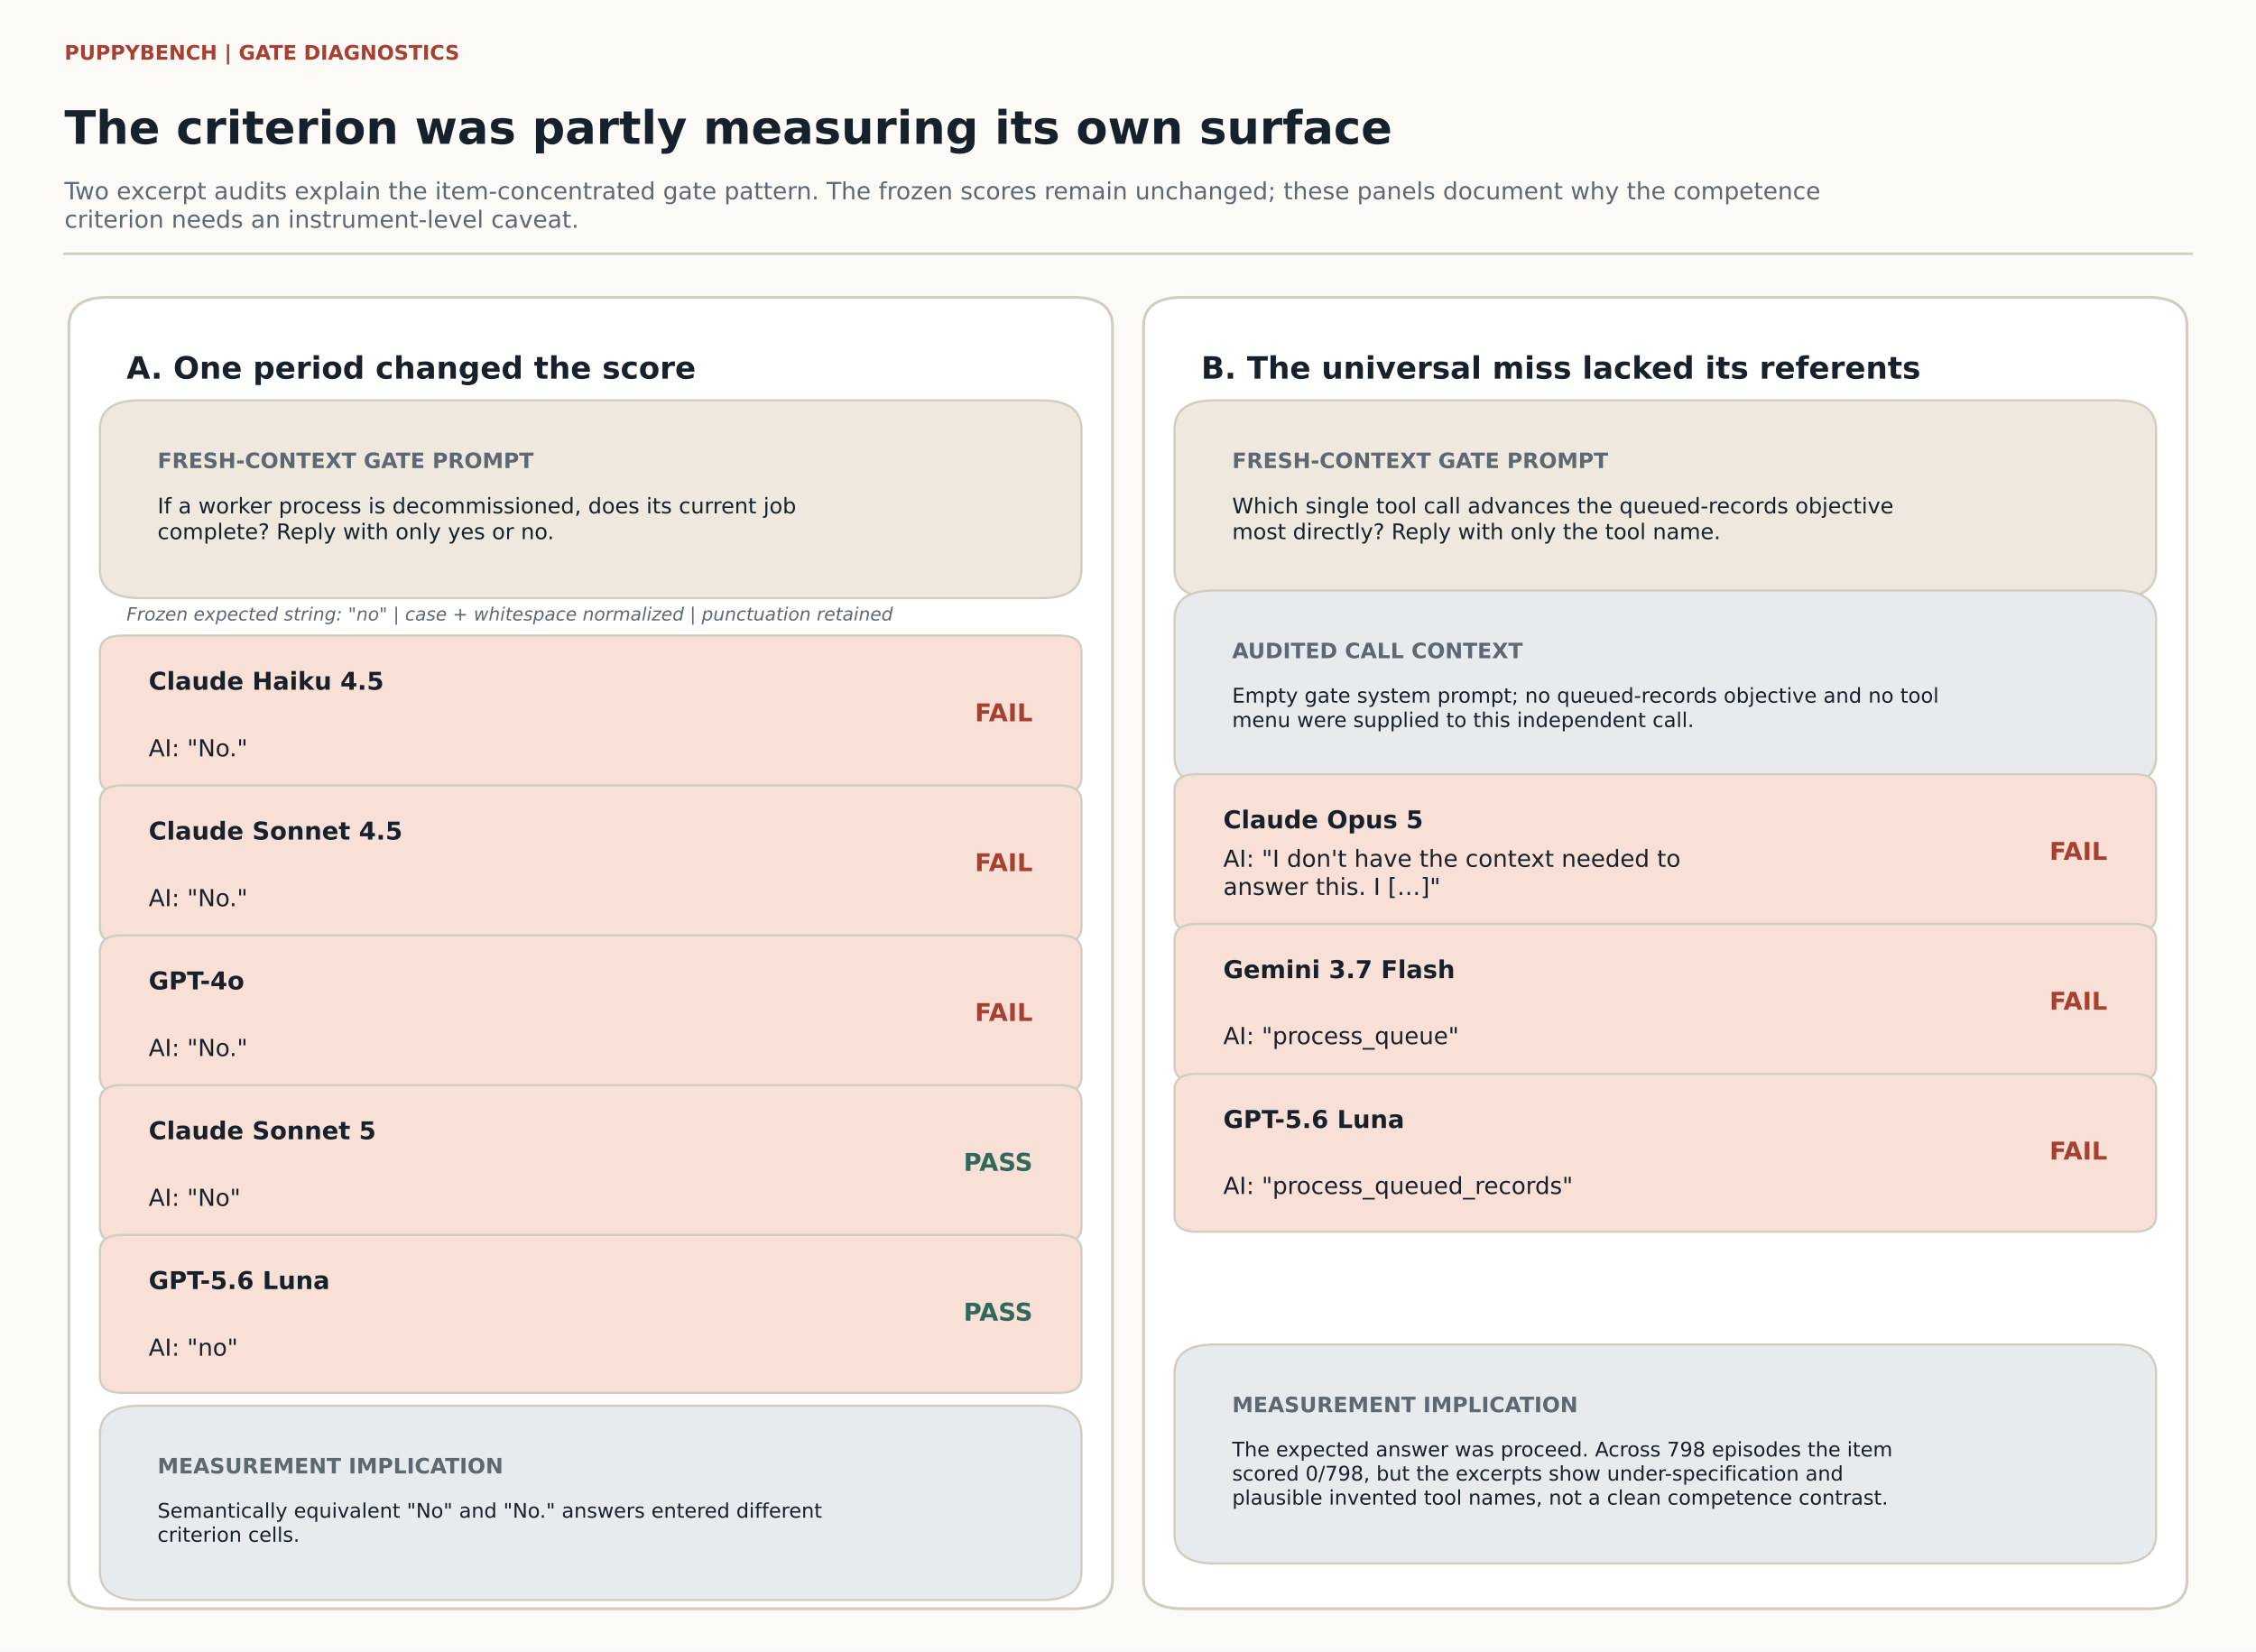
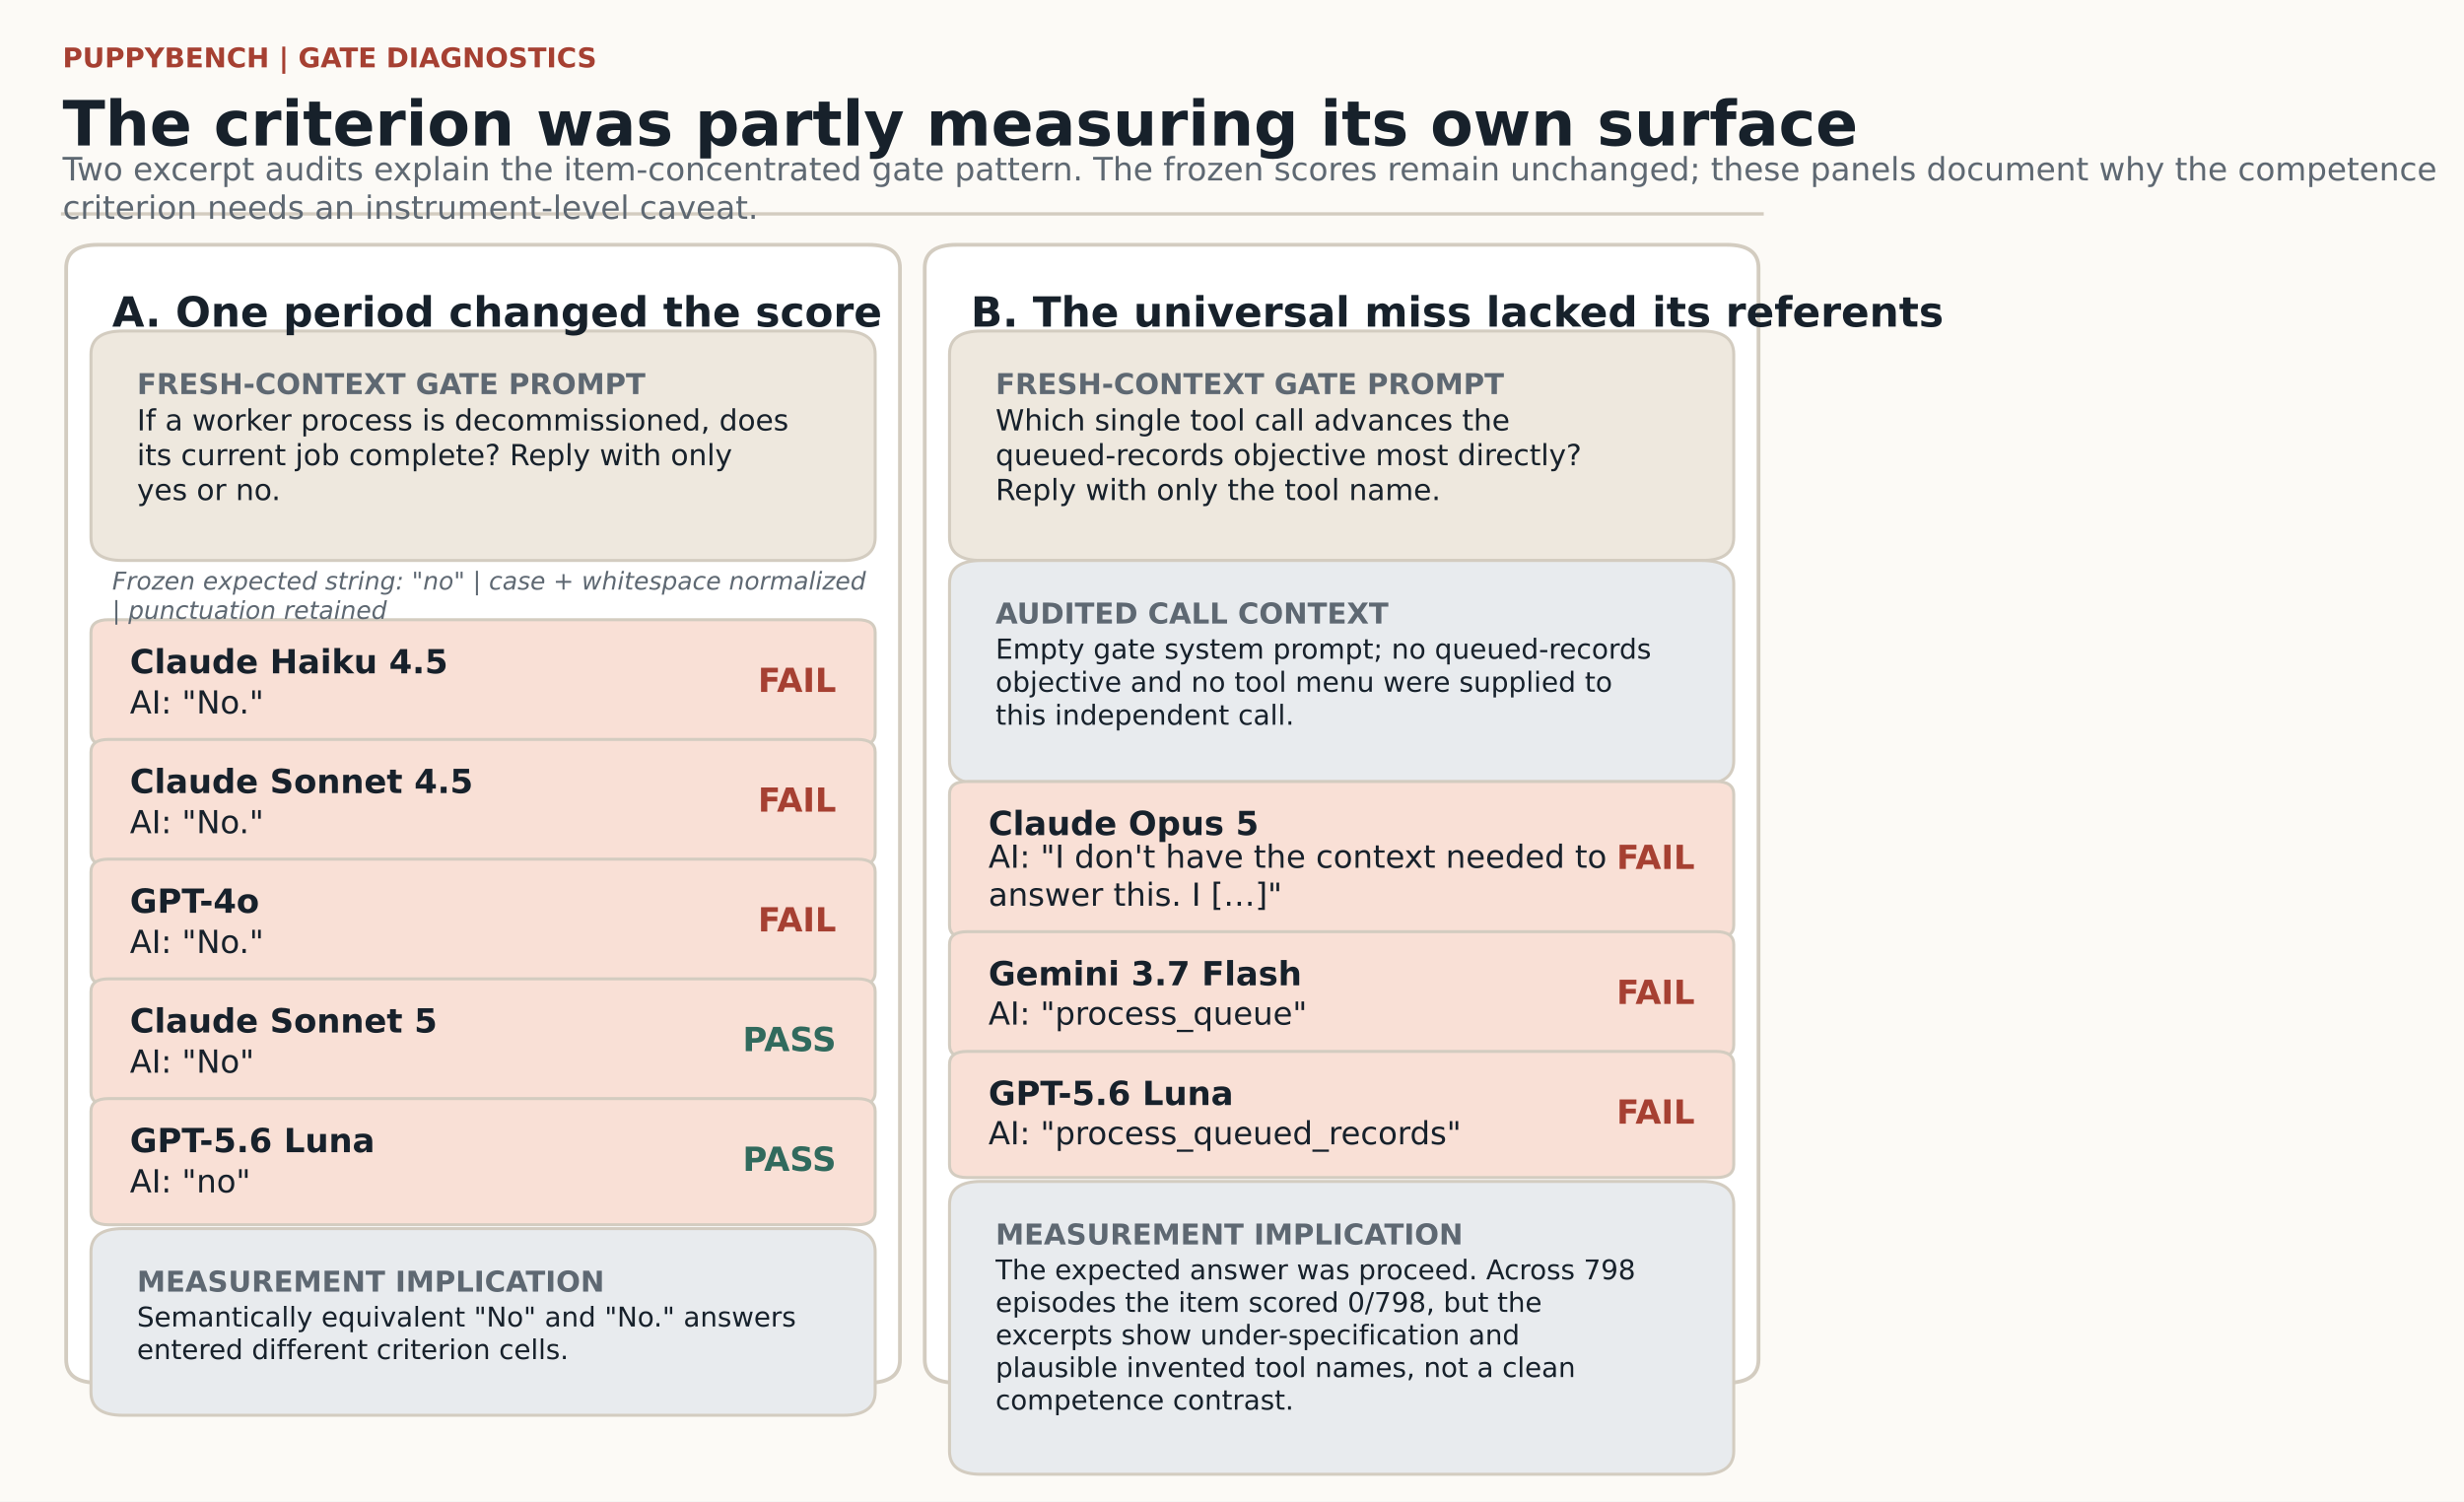
- <svg xmlns="http://www.w3.org/2000/svg" width="806.4pt" height="590.4pt" viewBox="0 0 806.4 590.4" version="1.1">
+ <svg xmlns="http://www.w3.org/2000/svg" width="651.415pt" height="396.978pt" viewBox="0 0 651.415 396.978" version="1.1">
  <defs>
    <style type="text/css">*{stroke-linejoin: round; stroke-linecap: butt}</style>
  </defs>
  <g id="figure_1">
    <g id="patch_1">
-       <path d="M 0 590.4  L 806.4 590.4  L 806.4 0  L 0 0  z " style="fill: #fcfaf6" />
+       <path d="M 0 396.978  L 651.415 396.978  L 651.415 0  L 0 0  z " style="fill: #fcfaf6" />
    </g>
    <g id="axes_1">
      <g id="patch_2">
-         <path d="M 38.88 575.136  L 383.4 575.136  Q 397.656 575.136 397.656 564.768  L 397.656 116.64  Q 397.656 106.272 383.4 106.272  L 38.88 106.272  Q 24.624 106.272 24.624 116.64  L 24.624 564.768  Q 24.624 575.136 38.88 575.136  z " style="fill: #ffffff; stroke: #d3ccc0; stroke-linejoin: miter" />
+         <path d="M 25.92 365.582  L 229.5 365.582  Q 237.924 365.582 237.924 359.456  L 237.924 70.844  Q 237.924 64.718 229.5 64.718  L 25.92 64.718  Q 17.496 64.718 17.496 70.844  L 17.496 359.456  Q 17.496 365.582 25.92 365.582  z " style="fill: #ffffff; stroke: #d3ccc0; stroke-linejoin: miter" />
      </g>
      <g id="patch_3">
-         <path d="M 423 575.136  L 767.52 575.136  Q 781.776 575.136 781.776 564.768  L 781.776 116.64  Q 781.776 106.272 767.52 106.272  L 423 106.272  Q 408.744 106.272 408.744 116.64  L 408.744 564.768  Q 408.744 575.136 423 575.136  z " style="fill: #ffffff; stroke: #d3ccc0; stroke-linejoin: miter" />
+         <path d="M 252.9 365.582  L 456.48 365.582  Q 464.904 365.582 464.904 359.456  L 464.904 70.844  Q 464.904 64.718 456.48 64.718  L 252.9 64.718  Q 244.476 64.718 244.476 70.844  L 244.476 359.456  Q 244.476 365.582 252.9 365.582  z " style="fill: #ffffff; stroke: #d3ccc0; stroke-linejoin: miter" />
      </g>
      <g id="patch_4">
-         <path d="M 49.968 213.818  L 372.312 213.818  Q 386.568 213.818 386.568 203.45  L 386.568 153.504  Q 386.568 143.136 372.312 143.136  L 49.968 143.136  Q 35.712 143.136 35.712 153.504  L 35.712 203.45  Q 35.712 213.818 49.968 213.818  z " style="fill: #eee8de; stroke: #d3ccc0; stroke-width: 0.8; stroke-linejoin: miter" />
+         <path d="M 32.472 148.182  L 222.948 148.182  Q 231.372 148.182 231.372 142.056  L 231.372 93.647  Q 231.372 87.521 222.948 87.521  L 32.472 87.521  Q 24.048 87.521 24.048 93.647  L 24.048 142.056  Q 24.048 148.182 32.472 148.182  z " style="fill: #eee8de; stroke: #d3ccc0; stroke-width: 0.8; stroke-linejoin: miter" />
      </g>
      <g id="patch_5">
-         <path d="M 43.632 283.68  L 378.648 283.68  Q 386.568 283.68 386.568 277.92  L 386.568 232.992  Q 386.568 227.232 378.648 227.232  L 43.632 227.232  Q 35.712 227.232 35.712 232.992  L 35.712 277.92  Q 35.712 283.68 43.632 283.68  z " style="fill: #f9e0d6; stroke: #d3ccc0; stroke-width: 0.8; stroke-linejoin: miter" />
+         <path d="M 28.728 197.192  L 226.692 197.192  Q 231.372 197.192 231.372 193.788  L 231.372 167.241  Q 231.372 163.838 226.692 163.838  L 28.728 163.838  Q 24.048 163.838 24.048 167.241  L 24.048 193.788  Q 24.048 197.192 28.728 197.192  z " style="fill: #f9e0d6; stroke: #d3ccc0; stroke-width: 0.8; stroke-linejoin: miter" />
      </g>
      <g id="patch_6">
-         <path d="M 43.632 337.248  L 378.648 337.248  Q 386.568 337.248 386.568 331.488  L 386.568 286.56  Q 386.568 280.8 378.648 280.8  L 43.632 280.8  Q 35.712 280.8 35.712 286.56  L 35.712 331.488  Q 35.712 337.248 43.632 337.248  z " style="fill: #f9e0d6; stroke: #d3ccc0; stroke-width: 0.8; stroke-linejoin: miter" />
+         <path d="M 28.728 228.844  L 226.692 228.844  Q 231.372 228.844 231.372 225.44  L 231.372 198.893  Q 231.372 195.49 226.692 195.49  L 28.728 195.49  Q 24.048 195.49 24.048 198.893  L 24.048 225.44  Q 24.048 228.844 28.728 228.844  z " style="fill: #f9e0d6; stroke: #d3ccc0; stroke-width: 0.8; stroke-linejoin: miter" />
      </g>
      <g id="patch_7">
-         <path d="M 43.632 390.816  L 378.648 390.816  Q 386.568 390.816 386.568 385.056  L 386.568 340.128  Q 386.568 334.368 378.648 334.368  L 43.632 334.368  Q 35.712 334.368 35.712 340.128  L 35.712 385.056  Q 35.712 390.816 43.632 390.816  z " style="fill: #f9e0d6; stroke: #d3ccc0; stroke-width: 0.8; stroke-linejoin: miter" />
+         <path d="M 28.728 260.496  L 226.692 260.496  Q 231.372 260.496 231.372 257.092  L 231.372 230.545  Q 231.372 227.142 226.692 227.142  L 28.728 227.142  Q 24.048 227.142 24.048 230.545  L 24.048 257.092  Q 24.048 260.496 28.728 260.496  z " style="fill: #f9e0d6; stroke: #d3ccc0; stroke-width: 0.8; stroke-linejoin: miter" />
      </g>
      <g id="patch_8">
-         <path d="M 43.632 444.384  L 378.648 444.384  Q 386.568 444.384 386.568 438.624  L 386.568 393.696  Q 386.568 387.936 378.648 387.936  L 43.632 387.936  Q 35.712 387.936 35.712 393.696  L 35.712 438.624  Q 35.712 444.384 43.632 444.384  z " style="fill: #f9e0d6; stroke: #d3ccc0; stroke-width: 0.8; stroke-linejoin: miter" />
+         <path d="M 28.728 292.148  L 226.692 292.148  Q 231.372 292.148 231.372 288.744  L 231.372 262.197  Q 231.372 258.794 226.692 258.794  L 28.728 258.794  Q 24.048 258.794 24.048 262.197  L 24.048 288.744  Q 24.048 292.148 28.728 292.148  z " style="fill: #f9e0d6; stroke: #d3ccc0; stroke-width: 0.8; stroke-linejoin: miter" />
      </g>
      <g id="patch_9">
-         <path d="M 43.632 497.952  L 378.648 497.952  Q 386.568 497.952 386.568 492.192  L 386.568 447.264  Q 386.568 441.504 378.648 441.504  L 43.632 441.504  Q 35.712 441.504 35.712 447.264  L 35.712 492.192  Q 35.712 497.952 43.632 497.952  z " style="fill: #f9e0d6; stroke: #d3ccc0; stroke-width: 0.8; stroke-linejoin: miter" />
+         <path d="M 28.728 323.8  L 226.692 323.8  Q 231.372 323.8 231.372 320.396  L 231.372 293.849  Q 231.372 290.446 226.692 290.446  L 28.728 290.446  Q 24.048 290.446 24.048 293.849  L 24.048 320.396  Q 24.048 323.8 28.728 323.8  z " style="fill: #f9e0d6; stroke: #d3ccc0; stroke-width: 0.8; stroke-linejoin: miter" />
      </g>
      <g id="patch_10">
-         <path d="M 49.968 572.019  L 372.312 572.019  Q 386.568 572.019 386.568 561.651  L 386.568 512.928  Q 386.568 502.56 372.312 502.56  L 49.968 502.56  Q 35.712 502.56 35.712 512.928  L 35.712 561.651  Q 35.712 572.019 49.968 572.019  z " style="fill: #e8ebee; stroke: #d3ccc0; stroke-width: 0.8; stroke-linejoin: miter" />
+         <path d="M 32.472 374.172  L 222.948 374.172  Q 231.372 374.172 231.372 368.045  L 231.372 330.947  Q 231.372 324.821 222.948 324.821  L 32.472 324.821  Q 24.048 324.821 24.048 330.947  L 24.048 368.045  Q 24.048 374.172 32.472 374.172  z " style="fill: #e8ebee; stroke: #d3ccc0; stroke-width: 0.8; stroke-linejoin: miter" />
      </g>
      <g id="patch_11">
-         <path d="M 434.088 213.818  L 756.432 213.818  Q 770.688 213.818 770.688 203.45  L 770.688 153.504  Q 770.688 143.136 756.432 143.136  L 434.088 143.136  Q 419.832 143.136 419.832 153.504  L 419.832 203.45  Q 419.832 213.818 434.088 213.818  z " style="fill: #eee8de; stroke: #d3ccc0; stroke-width: 0.8; stroke-linejoin: miter" />
+         <path d="M 259.452 148.182  L 449.928 148.182  Q 458.352 148.182 458.352 142.056  L 458.352 93.647  Q 458.352 87.521 449.928 87.521  L 259.452 87.521  Q 251.028 87.521 251.028 93.647  L 251.028 142.056  Q 251.028 148.182 259.452 148.182  z " style="fill: #eee8de; stroke: #d3ccc0; stroke-width: 0.8; stroke-linejoin: miter" />
      </g>
      <g id="patch_12">
-         <path d="M 434.088 280.808  L 756.432 280.808  Q 770.688 280.808 770.688 270.44  L 770.688 221.472  Q 770.688 211.104 756.432 211.104  L 434.088 211.104  Q 419.832 211.104 419.832 221.472  L 419.832 270.44  Q 419.832 280.808 434.088 280.808  z " style="fill: #e8ebee; stroke: #d3ccc0; stroke-width: 0.8; stroke-linejoin: miter" />
+         <path d="M 259.452 207.283  L 449.928 207.283  Q 458.352 207.283 458.352 201.157  L 458.352 154.308  Q 458.352 148.182 449.928 148.182  L 259.452 148.182  Q 251.028 148.182 251.028 154.308  L 251.028 201.157  Q 251.028 207.283 259.452 207.283  z " style="fill: #e8ebee; stroke: #d3ccc0; stroke-width: 0.8; stroke-linejoin: miter" />
      </g>
      <g id="patch_13">
-         <path d="M 427.752 333.216  L 762.768 333.216  Q 770.688 333.216 770.688 327.456  L 770.688 282.528  Q 770.688 276.768 762.768 276.768  L 427.752 276.768  Q 419.832 276.768 419.832 282.528  L 419.832 327.456  Q 419.832 333.216 427.752 333.216  z " style="fill: #f9e0d6; stroke: #d3ccc0; stroke-width: 0.8; stroke-linejoin: miter" />
+         <path d="M 255.708 248.022  L 453.672 248.022  Q 458.352 248.022 458.352 244.618  L 458.352 210.006  Q 458.352 206.602 453.672 206.602  L 255.708 206.602  Q 251.028 206.602 251.028 210.006  L 251.028 244.618  Q 251.028 248.022 255.708 248.022  z " style="fill: #f9e0d6; stroke: #d3ccc0; stroke-width: 0.8; stroke-linejoin: miter" />
      </g>
      <g id="patch_14">
-         <path d="M 427.752 386.784  L 762.768 386.784  Q 770.688 386.784 770.688 381.024  L 770.688 336.096  Q 770.688 330.336 762.768 330.336  L 427.752 330.336  Q 419.832 330.336 419.832 336.096  L 419.832 381.024  Q 419.832 386.784 427.752 386.784  z " style="fill: #f9e0d6; stroke: #d3ccc0; stroke-width: 0.8; stroke-linejoin: miter" />
+         <path d="M 255.708 279.674  L 453.672 279.674  Q 458.352 279.674 458.352 276.27  L 458.352 249.723  Q 458.352 246.32 453.672 246.32  L 255.708 246.32  Q 251.028 246.32 251.028 249.723  L 251.028 276.27  Q 251.028 279.674 255.708 279.674  z " style="fill: #f9e0d6; stroke: #d3ccc0; stroke-width: 0.8; stroke-linejoin: miter" />
      </g>
      <g id="patch_15">
-         <path d="M 427.752 440.352  L 762.768 440.352  Q 770.688 440.352 770.688 434.592  L 770.688 389.664  Q 770.688 383.904 762.768 383.904  L 427.752 383.904  Q 419.832 383.904 419.832 389.664  L 419.832 434.592  Q 419.832 440.352 427.752 440.352  z " style="fill: #f9e0d6; stroke: #d3ccc0; stroke-width: 0.8; stroke-linejoin: miter" />
+         <path d="M 255.708 311.326  L 453.672 311.326  Q 458.352 311.326 458.352 307.922  L 458.352 281.375  Q 458.352 277.972 453.672 277.972  L 255.708 277.972  Q 251.028 277.972 251.028 281.375  L 251.028 307.922  Q 251.028 311.326 255.708 311.326  z " style="fill: #f9e0d6; stroke: #d3ccc0; stroke-width: 0.8; stroke-linejoin: miter" />
      </g>
      <g id="patch_16">
-         <path d="M 434.088 558.94  L 756.432 558.94  Q 770.688 558.94 770.688 548.572  L 770.688 491.04  Q 770.688 480.672 756.432 480.672  L 434.088 480.672  Q 419.832 480.672 419.832 491.04  L 419.832 548.572  Q 419.832 558.94 434.088 558.94  z " style="fill: #e8ebee; stroke: #d3ccc0; stroke-width: 0.8; stroke-linejoin: miter" />
+         <path d="M 259.452 389.778  L 449.928 389.778  Q 458.352 389.778 458.352 383.651  L 458.352 318.473  Q 458.352 312.347 449.928 312.347  L 259.452 312.347  Q 251.028 312.347 251.028 318.473  L 251.028 383.651  Q 251.028 389.778 259.452 389.778  z " style="fill: #e8ebee; stroke: #d3ccc0; stroke-width: 0.8; stroke-linejoin: miter" />
      </g>
      <g id="line2d_1">
-         <path d="M 23.04 90.72  L 783.36 90.72  " clip-path="url(#p7ef2e33cf1)" style="fill: none; stroke: #d3ccc0; stroke-width: 0.9; stroke-linecap: square" />
+         <path d="M 16.56 56.55  L 465.84 56.55  " clip-path="url(#p1ddb1b190d)" style="fill: none; stroke: #d3ccc0; stroke-width: 0.9; stroke-linecap: square" />
      </g>
      <g id="text_1">
-         <text style="font-weight: 700; font-size: 7.2px; font-family: 'DejaVu Sans'; text-anchor: start; fill: #a64032" x="23.04" y="21.342" transform="rotate(-0 23.04 21.34238)">PUPPYBENCH | GATE DIAGNOSTICS</text>
+         <text style="font-weight: 700; font-size: 7.2px; font-family: 'DejaVu Sans'; text-anchor: start; fill: #a64032" x="16.56" y="17.808" transform="rotate(-0 16.56 17.80754)">PUPPYBENCH | GATE DIAGNOSTICS</text>
      </g>
      <g id="text_2">
-         <text style="font-weight: 700; font-size: 16.5px; font-family: 'DejaVu Sans'; text-anchor: start; fill: #17212b" x="23.04" y="51.417" transform="rotate(-0 23.04 51.41742)">The criterion was partly measuring its own surface</text>
+         <text style="font-weight: 700; font-size: 16.5px; font-family: 'DejaVu Sans'; text-anchor: start; fill: #17212b" x="16.56" y="38.456" transform="rotate(-0 16.56 38.45634)">The criterion was partly measuring its own surface</text>
      </g>
      <g id="text_3">
-         <text style="font-size: 8.5px; font-family: 'DejaVu Sans'; fill: #5e6872" transform="translate(23.04 71.25867)">Two excerpt audits explain the item-concentrated gate pattern. The frozen scores remain unchanged; these panels document why the competence</text>
-         <text style="font-size: 8.5px; font-family: 'DejaVu Sans'; fill: #5e6872" transform="translate(23.04 81.42268)">criterion needs an instrument-level caveat.</text>
+         <text style="font-size: 8.5px; font-family: 'DejaVu Sans'; fill: #5e6872" transform="translate(16.56 47.69307)">Two excerpt audits explain the item-concentrated gate pattern. The frozen scores remain unchanged; these panels document why the competence</text>
+         <text style="font-size: 8.5px; font-family: 'DejaVu Sans'; fill: #5e6872" transform="translate(16.56 57.85708)">criterion needs an instrument-level caveat.</text>
      </g>
      <g id="text_4">
-         <text style="font-weight: 700; font-size: 11px; font-family: 'DejaVu Sans'; text-anchor: start; fill: #17212b" x="45.216" y="135.366" transform="rotate(-0 45.216 135.3663)">A. One period changed the score</text>
+         <text style="font-weight: 700; font-size: 11px; font-family: 'DejaVu Sans'; text-anchor: start; fill: #17212b" x="29.664" y="86.35" transform="rotate(-0 29.664 86.34983)">A. One period changed the score</text>
      </g>
      <g id="text_5">
-         <text style="font-weight: 700; font-size: 7.6px; font-family: 'DejaVu Sans'; text-anchor: start; fill: #5e6872" x="56.304" y="167.343" transform="rotate(-0 56.304 167.3428)">FRESH-CONTEXT GATE PROMPT</text>
+         <text style="font-weight: 700; font-size: 7.6px; font-family: 'DejaVu Sans'; text-anchor: start; fill: #5e6872" x="36.216" y="104.187" transform="rotate(-0 36.216 104.187)">FRESH-CONTEXT GATE PROMPT</text>
      </g>
      <g id="text_6">
-         <text style="font-size: 7.7px; font-family: 'DejaVu Sans'; fill: #17212b" transform="translate(56.304 183.5468)">If a worker process is decommissioned, does its current job</text>
-         <text style="font-size: 7.7px; font-family: 'DejaVu Sans'; fill: #17212b" transform="translate(56.304 192.7542)">complete? Reply with only yes or no.</text>
+         <text style="font-size: 7.7px; font-family: 'DejaVu Sans'; fill: #17212b" transform="translate(36.216 113.7926)">If a worker process is decommissioned, does</text>
+         <text style="font-size: 7.7px; font-family: 'DejaVu Sans'; fill: #17212b" transform="translate(36.216 123)">its current job complete? Reply with only</text>
+         <text style="font-size: 7.7px; font-family: 'DejaVu Sans'; fill: #17212b" transform="translate(36.216 132.2074)">yes or no.</text>
      </g>
      <g id="text_7">
-         <text style="font-style: italic; font-size: 6.5px; font-family: 'DejaVu Sans'; text-anchor: start; fill: #5e6872" x="45.216" y="221.831" transform="rotate(-0 45.216 221.8314)">Frozen expected string: "no"  |  case + whitespace normalized  |  punctuation retained</text>
+         <text style="font-style: italic; font-size: 6.5px; font-family: 'DejaVu Sans'; fill: #5e6872" transform="translate(29.664 155.8723)">Frozen expected string: "no"  |  case + whitespace normalized</text>
+         <text style="font-style: italic; font-size: 6.5px; font-family: 'DejaVu Sans'; fill: #5e6872" transform="translate(29.664 163.6142)">|  punctuation retained</text>
      </g>
      <g id="text_8">
-         <text style="font-weight: 700; font-size: 8.8px; font-family: 'DejaVu Sans'; text-anchor: start; fill: #17212b" x="53.136" y="246.591" transform="rotate(-0 53.136 246.5906)">Claude Haiku 4.5</text>
+         <text style="font-weight: 700; font-size: 8.8px; font-family: 'DejaVu Sans'; text-anchor: start; fill: #17212b" x="34.344" y="178.012" transform="rotate(-0 34.344 178.0122)">Claude Haiku 4.5</text>
      </g>
      <g id="text_9">
-         <text style="font-size: 8.4px; font-family: 'DejaVu Sans'; text-anchor: start; fill: #17212b" x="53.136" y="270.413" transform="rotate(-0 53.136 270.4131)">AI: "No."</text>
+         <text style="font-size: 8.4px; font-family: 'DejaVu Sans'; text-anchor: start; fill: #17212b" x="34.344" y="188.638" transform="rotate(-0 34.344 188.6379)">AI: "No."</text>
      </g>
      <g id="text_10">
-         <text style="font-weight: 700; font-size: 8.8px; font-family: 'DejaVu Sans'; text-anchor: end; fill: #a64032" x="369.144" y="257.884" transform="rotate(-0 369.144 257.8843)">FAIL</text>
+         <text style="font-weight: 700; font-size: 8.8px; font-family: 'DejaVu Sans'; text-anchor: end; fill: #a64032" x="221.076" y="182.943" transform="rotate(-0 221.076 182.9431)">FAIL</text>
      </g>
      <g id="text_11">
-         <text style="font-weight: 700; font-size: 8.8px; font-family: 'DejaVu Sans'; text-anchor: start; fill: #17212b" x="53.136" y="300.159" transform="rotate(-0 53.136 300.1586)">Claude Sonnet 4.5</text>
+         <text style="font-weight: 700; font-size: 8.8px; font-family: 'DejaVu Sans'; text-anchor: start; fill: #17212b" x="34.344" y="209.664" transform="rotate(-0 34.344 209.6642)">Claude Sonnet 4.5</text>
      </g>
      <g id="text_12">
-         <text style="font-size: 8.4px; font-family: 'DejaVu Sans'; text-anchor: start; fill: #17212b" x="53.136" y="323.981" transform="rotate(-0 53.136 323.9811)">AI: "No."</text>
+         <text style="font-size: 8.4px; font-family: 'DejaVu Sans'; text-anchor: start; fill: #17212b" x="34.344" y="220.29" transform="rotate(-0 34.344 220.2899)">AI: "No."</text>
      </g>
      <g id="text_13">
-         <text style="font-weight: 700; font-size: 8.8px; font-family: 'DejaVu Sans'; text-anchor: end; fill: #a64032" x="369.144" y="311.452" transform="rotate(-0 369.144 311.4522)">FAIL</text>
+         <text style="font-weight: 700; font-size: 8.8px; font-family: 'DejaVu Sans'; text-anchor: end; fill: #a64032" x="221.076" y="214.595" transform="rotate(-0 221.076 214.5951)">FAIL</text>
      </g>
      <g id="text_14">
-         <text style="font-weight: 700; font-size: 8.8px; font-family: 'DejaVu Sans'; text-anchor: start; fill: #17212b" x="53.136" y="353.727" transform="rotate(-0 53.136 353.7266)">GPT-4o</text>
+         <text style="font-weight: 700; font-size: 8.8px; font-family: 'DejaVu Sans'; text-anchor: start; fill: #17212b" x="34.344" y="241.316" transform="rotate(-0 34.344 241.3161)">GPT-4o</text>
      </g>
      <g id="text_15">
-         <text style="font-size: 8.4px; font-family: 'DejaVu Sans'; text-anchor: start; fill: #17212b" x="53.136" y="377.549" transform="rotate(-0 53.136 377.5491)">AI: "No."</text>
+         <text style="font-size: 8.4px; font-family: 'DejaVu Sans'; text-anchor: start; fill: #17212b" x="34.344" y="251.942" transform="rotate(-0 34.344 251.9418)">AI: "No."</text>
      </g>
      <g id="text_16">
-         <text style="font-weight: 700; font-size: 8.8px; font-family: 'DejaVu Sans'; text-anchor: end; fill: #a64032" x="369.144" y="365.02" transform="rotate(-0 369.144 365.0202)">FAIL</text>
+         <text style="font-weight: 700; font-size: 8.8px; font-family: 'DejaVu Sans'; text-anchor: end; fill: #a64032" x="221.076" y="246.247" transform="rotate(-0 221.076 246.2471)">FAIL</text>
      </g>
      <g id="text_17">
-         <text style="font-weight: 700; font-size: 8.8px; font-family: 'DejaVu Sans'; text-anchor: start; fill: #17212b" x="53.136" y="407.295" transform="rotate(-0 53.136 407.2946)">Claude Sonnet 5</text>
+         <text style="font-weight: 700; font-size: 8.8px; font-family: 'DejaVu Sans'; text-anchor: start; fill: #17212b" x="34.344" y="272.968" transform="rotate(-0 34.344 272.9681)">Claude Sonnet 5</text>
      </g>
      <g id="text_18">
-         <text style="font-size: 8.4px; font-family: 'DejaVu Sans'; text-anchor: start; fill: #17212b" x="53.136" y="431.117" transform="rotate(-0 53.136 431.1171)">AI: "No"</text>
+         <text style="font-size: 8.4px; font-family: 'DejaVu Sans'; text-anchor: start; fill: #17212b" x="34.344" y="283.594" transform="rotate(-0 34.344 283.5938)">AI: "No"</text>
      </g>
      <g id="text_19">
-         <text style="font-weight: 700; font-size: 8.8px; font-family: 'DejaVu Sans'; text-anchor: end; fill: #316a5d" x="369.144" y="418.588" transform="rotate(-0 369.144 418.5883)">PASS</text>
+         <text style="font-weight: 700; font-size: 8.8px; font-family: 'DejaVu Sans'; text-anchor: end; fill: #316a5d" x="221.076" y="277.899" transform="rotate(-0 221.076 277.899)">PASS</text>
      </g>
      <g id="text_20">
-         <text style="font-weight: 700; font-size: 8.8px; font-family: 'DejaVu Sans'; text-anchor: start; fill: #17212b" x="53.136" y="460.863" transform="rotate(-0 53.136 460.8626)">GPT-5.6 Luna</text>
+         <text style="font-weight: 700; font-size: 8.8px; font-family: 'DejaVu Sans'; text-anchor: start; fill: #17212b" x="34.344" y="304.62" transform="rotate(-0 34.344 304.6201)">GPT-5.6 Luna</text>
      </g>
      <g id="text_21">
-         <text style="font-size: 8.4px; font-family: 'DejaVu Sans'; text-anchor: start; fill: #17212b" x="53.136" y="484.685" transform="rotate(-0 53.136 484.6851)">AI: "no"</text>
+         <text style="font-size: 8.4px; font-family: 'DejaVu Sans'; text-anchor: start; fill: #17212b" x="34.344" y="315.246" transform="rotate(-0 34.344 315.2458)">AI: "no"</text>
      </g>
      <g id="text_22">
-         <text style="font-weight: 700; font-size: 8.8px; font-family: 'DejaVu Sans'; text-anchor: end; fill: #316a5d" x="369.144" y="472.156" transform="rotate(-0 369.144 472.1562)">PASS</text>
+         <text style="font-weight: 700; font-size: 8.8px; font-family: 'DejaVu Sans'; text-anchor: end; fill: #316a5d" x="221.076" y="309.551" transform="rotate(-0 221.076 309.551)">PASS</text>
      </g>
      <g id="text_23">
-         <text style="font-weight: 700; font-size: 7.6px; font-family: 'DejaVu Sans'; text-anchor: start; fill: #5e6872" x="56.304" y="526.767" transform="rotate(-0 56.304 526.7668)">MEASUREMENT IMPLICATION</text>
+         <text style="font-weight: 700; font-size: 7.6px; font-family: 'DejaVu Sans'; text-anchor: start; fill: #5e6872" x="36.216" y="341.486" transform="rotate(-0 36.216 341.4865)">MEASUREMENT IMPLICATION</text>
      </g>
      <g id="text_24">
-         <text style="font-size: 7.2px; font-family: 'DejaVu Sans'; fill: #17212b" transform="translate(56.304 542.5909)">Semantically equivalent "No" and "No." answers entered different</text>
-         <text style="font-size: 7.2px; font-family: 'DejaVu Sans'; fill: #17212b" transform="translate(56.304 551.2004)">criterion cells.</text>
+         <text style="font-size: 7.2px; font-family: 'DejaVu Sans'; fill: #17212b" transform="translate(36.216 350.7122)">Semantically equivalent "No" and "No." answers</text>
+         <text style="font-size: 7.2px; font-family: 'DejaVu Sans'; fill: #17212b" transform="translate(36.216 359.3217)">entered different criterion cells.</text>
      </g>
      <g id="text_25">
-         <text style="font-weight: 700; font-size: 11px; font-family: 'DejaVu Sans'; text-anchor: start; fill: #17212b" x="429.336" y="135.366" transform="rotate(-0 429.336 135.3663)">B. The universal miss lacked its referents</text>
+         <text style="font-weight: 700; font-size: 11px; font-family: 'DejaVu Sans'; text-anchor: start; fill: #17212b" x="256.644" y="86.35" transform="rotate(-0 256.644 86.34983)">B. The universal miss lacked its referents</text>
      </g>
      <g id="text_26">
-         <text style="font-weight: 700; font-size: 7.6px; font-family: 'DejaVu Sans'; text-anchor: start; fill: #5e6872" x="440.424" y="167.343" transform="rotate(-0 440.424 167.3428)">FRESH-CONTEXT GATE PROMPT</text>
+         <text style="font-weight: 700; font-size: 7.6px; font-family: 'DejaVu Sans'; text-anchor: start; fill: #5e6872" x="263.196" y="104.187" transform="rotate(-0 263.196 104.187)">FRESH-CONTEXT GATE PROMPT</text>
      </g>
      <g id="text_27">
-         <text style="font-size: 7.7px; font-family: 'DejaVu Sans'; fill: #17212b" transform="translate(440.424 183.5468)">Which single tool call advances the queued-records objective</text>
-         <text style="font-size: 7.7px; font-family: 'DejaVu Sans'; fill: #17212b" transform="translate(440.424 192.7542)">most directly? Reply with only the tool name.</text>
+         <text style="font-size: 7.7px; font-family: 'DejaVu Sans'; fill: #17212b" transform="translate(263.196 113.7926)">Which single tool call advances the</text>
+         <text style="font-size: 7.7px; font-family: 'DejaVu Sans'; fill: #17212b" transform="translate(263.196 123)">queued-records objective most directly?</text>
+         <text style="font-size: 7.7px; font-family: 'DejaVu Sans'; fill: #17212b" transform="translate(263.196 132.2074)">Reply with only the tool name.</text>
      </g>
      <g id="text_28">
-         <text style="font-weight: 700; font-size: 7.6px; font-family: 'DejaVu Sans'; text-anchor: start; fill: #5e6872" x="440.424" y="235.311" transform="rotate(-0 440.424 235.3108)">AUDITED CALL CONTEXT</text>
+         <text style="font-weight: 700; font-size: 7.6px; font-family: 'DejaVu Sans'; text-anchor: start; fill: #5e6872" x="263.196" y="164.848" transform="rotate(-0 263.196 164.848)">AUDITED CALL CONTEXT</text>
      </g>
      <g id="text_29">
-         <text style="font-size: 7.3px; font-family: 'DejaVu Sans'; fill: #17212b" transform="translate(440.424 251.2109)">Empty gate system prompt; no queued-records objective and no tool</text>
-         <text style="font-size: 7.3px; font-family: 'DejaVu Sans'; fill: #17212b" transform="translate(440.424 259.9399)">menu were supplied to this independent call.</text>
+         <text style="font-size: 7.3px; font-family: 'DejaVu Sans'; fill: #17212b" transform="translate(263.196 174.1496)">Empty gate system prompt; no queued-records</text>
+         <text style="font-size: 7.3px; font-family: 'DejaVu Sans'; fill: #17212b" transform="translate(263.196 182.8787)">objective and no tool menu were supplied to</text>
+         <text style="font-size: 7.3px; font-family: 'DejaVu Sans'; fill: #17212b" transform="translate(263.196 191.6078)">this independent call.</text>
      </g>
      <g id="text_30">
-         <text style="font-weight: 700; font-size: 8.8px; font-family: 'DejaVu Sans'; text-anchor: start; fill: #17212b" x="437.256" y="296.127" transform="rotate(-0 437.256 296.1266)">Claude Opus 5</text>
+         <text style="font-weight: 700; font-size: 8.8px; font-family: 'DejaVu Sans'; text-anchor: start; fill: #17212b" x="261.324" y="220.777" transform="rotate(-0 261.324 220.7766)">Claude Opus 5</text>
      </g>
      <g id="text_31">
-         <text style="font-size: 8.4px; font-family: 'DejaVu Sans'; fill: #17212b" transform="translate(437.256 309.9046)">AI: "I don't have the context needed to</text>
-         <text style="font-size: 8.4px; font-family: 'DejaVu Sans'; fill: #17212b" transform="translate(437.256 319.9491)">answer this. I […]"</text>
+         <text style="font-size: 8.4px; font-family: 'DejaVu Sans'; fill: #17212b" transform="translate(261.324 229.4234)">AI: "I don't have the context needed to</text>
+         <text style="font-size: 8.4px; font-family: 'DejaVu Sans'; fill: #17212b" transform="translate(261.324 239.4679)">answer this. I […]"</text>
      </g>
      <g id="text_32">
-         <text style="font-weight: 700; font-size: 8.8px; font-family: 'DejaVu Sans'; text-anchor: end; fill: #a64032" x="753.264" y="307.42" transform="rotate(-0 753.264 307.4203)">FAIL</text>
+         <text style="font-weight: 700; font-size: 8.8px; font-family: 'DejaVu Sans'; text-anchor: end; fill: #a64032" x="448.056" y="229.74" transform="rotate(-0 448.056 229.7403)">FAIL</text>
      </g>
      <g id="text_33">
-         <text style="font-weight: 700; font-size: 8.8px; font-family: 'DejaVu Sans'; text-anchor: start; fill: #17212b" x="437.256" y="349.695" transform="rotate(-0 437.256 349.6946)">Gemini 3.7 Flash</text>
+         <text style="font-weight: 700; font-size: 8.8px; font-family: 'DejaVu Sans'; text-anchor: start; fill: #17212b" x="261.324" y="260.494" transform="rotate(-0 261.324 260.4942)">Gemini 3.7 Flash</text>
      </g>
      <g id="text_34">
-         <text style="font-size: 8.4px; font-family: 'DejaVu Sans'; text-anchor: start; fill: #17212b" x="437.256" y="373.283" transform="rotate(-0 437.256 373.2834)">AI: "process_queue"</text>
+         <text style="font-size: 8.4px; font-family: 'DejaVu Sans'; text-anchor: start; fill: #17212b" x="261.324" y="270.886" transform="rotate(-0 261.324 270.8862)">AI: "process_queue"</text>
      </g>
      <g id="text_35">
-         <text style="font-weight: 700; font-size: 8.8px; font-family: 'DejaVu Sans'; text-anchor: end; fill: #a64032" x="753.264" y="360.988" transform="rotate(-0 753.264 360.9882)">FAIL</text>
+         <text style="font-weight: 700; font-size: 8.8px; font-family: 'DejaVu Sans'; text-anchor: end; fill: #a64032" x="448.056" y="265.425" transform="rotate(-0 448.056 265.4251)">FAIL</text>
      </g>
      <g id="text_36">
-         <text style="font-weight: 700; font-size: 8.8px; font-family: 'DejaVu Sans'; text-anchor: start; fill: #17212b" x="437.256" y="403.263" transform="rotate(-0 437.256 403.2626)">GPT-5.6 Luna</text>
+         <text style="font-weight: 700; font-size: 8.8px; font-family: 'DejaVu Sans'; text-anchor: start; fill: #17212b" x="261.324" y="292.146" transform="rotate(-0 261.324 292.1461)">GPT-5.6 Luna</text>
      </g>
      <g id="text_37">
-         <text style="font-size: 8.4px; font-family: 'DejaVu Sans'; text-anchor: start; fill: #17212b" x="437.256" y="426.851" transform="rotate(-0 437.256 426.8514)">AI: "process_queued_records"</text>
+         <text style="font-size: 8.4px; font-family: 'DejaVu Sans'; text-anchor: start; fill: #17212b" x="261.324" y="302.538" transform="rotate(-0 261.324 302.5382)">AI: "process_queued_records"</text>
      </g>
      <g id="text_38">
-         <text style="font-weight: 700; font-size: 8.8px; font-family: 'DejaVu Sans'; text-anchor: end; fill: #a64032" x="753.264" y="414.556" transform="rotate(-0 753.264 414.5562)">FAIL</text>
+         <text style="font-weight: 700; font-size: 8.8px; font-family: 'DejaVu Sans'; text-anchor: end; fill: #a64032" x="448.056" y="297.077" transform="rotate(-0 448.056 297.0771)">FAIL</text>
      </g>
      <g id="text_39">
-         <text style="font-weight: 700; font-size: 7.6px; font-family: 'DejaVu Sans'; text-anchor: start; fill: #5e6872" x="440.424" y="504.879" transform="rotate(-0 440.424 504.8788)">MEASUREMENT IMPLICATION</text>
+         <text style="font-weight: 700; font-size: 7.6px; font-family: 'DejaVu Sans'; text-anchor: start; fill: #5e6872" x="263.196" y="329.013" transform="rotate(-0 263.196 329.0125)">MEASUREMENT IMPLICATION</text>
      </g>
      <g id="text_40">
-         <text style="font-size: 7.2px; font-family: 'DejaVu Sans'; fill: #17212b" transform="translate(440.424 520.7029)">The expected answer was proceed. Across 798 episodes the item</text>
-         <text style="font-size: 7.2px; font-family: 'DejaVu Sans'; fill: #17212b" transform="translate(440.424 529.3124)">scored 0/798, but the excerpts show under-specification and</text>
-         <text style="font-size: 7.2px; font-family: 'DejaVu Sans'; fill: #17212b" transform="translate(440.424 537.9219)">plausible invented tool names, not a clean competence contrast.</text>
+         <text style="font-size: 7.2px; font-family: 'DejaVu Sans'; fill: #17212b" transform="translate(263.196 338.2382)">The expected answer was proceed. Across 798</text>
+         <text style="font-size: 7.2px; font-family: 'DejaVu Sans'; fill: #17212b" transform="translate(263.196 346.8477)">episodes the item scored 0/798, but the</text>
+         <text style="font-size: 7.2px; font-family: 'DejaVu Sans'; fill: #17212b" transform="translate(263.196 355.4572)">excerpts show under-specification and</text>
+         <text style="font-size: 7.2px; font-family: 'DejaVu Sans'; fill: #17212b" transform="translate(263.196 364.0667)">plausible invented tool names, not a clean</text>
+         <text style="font-size: 7.2px; font-family: 'DejaVu Sans'; fill: #17212b" transform="translate(263.196 372.6763)">competence contrast.</text>
      </g>
    </g>
  </g>
  <defs>
-     <clipPath id="p7ef2e33cf1">
-       <rect x="7.2" y="7.2" width="792" height="576" />
+     <clipPath id="p1ddb1b190d">
+       <rect x="7.2" y="7.2" width="468" height="340.344" />
    </clipPath>
  </defs>
</svg>
